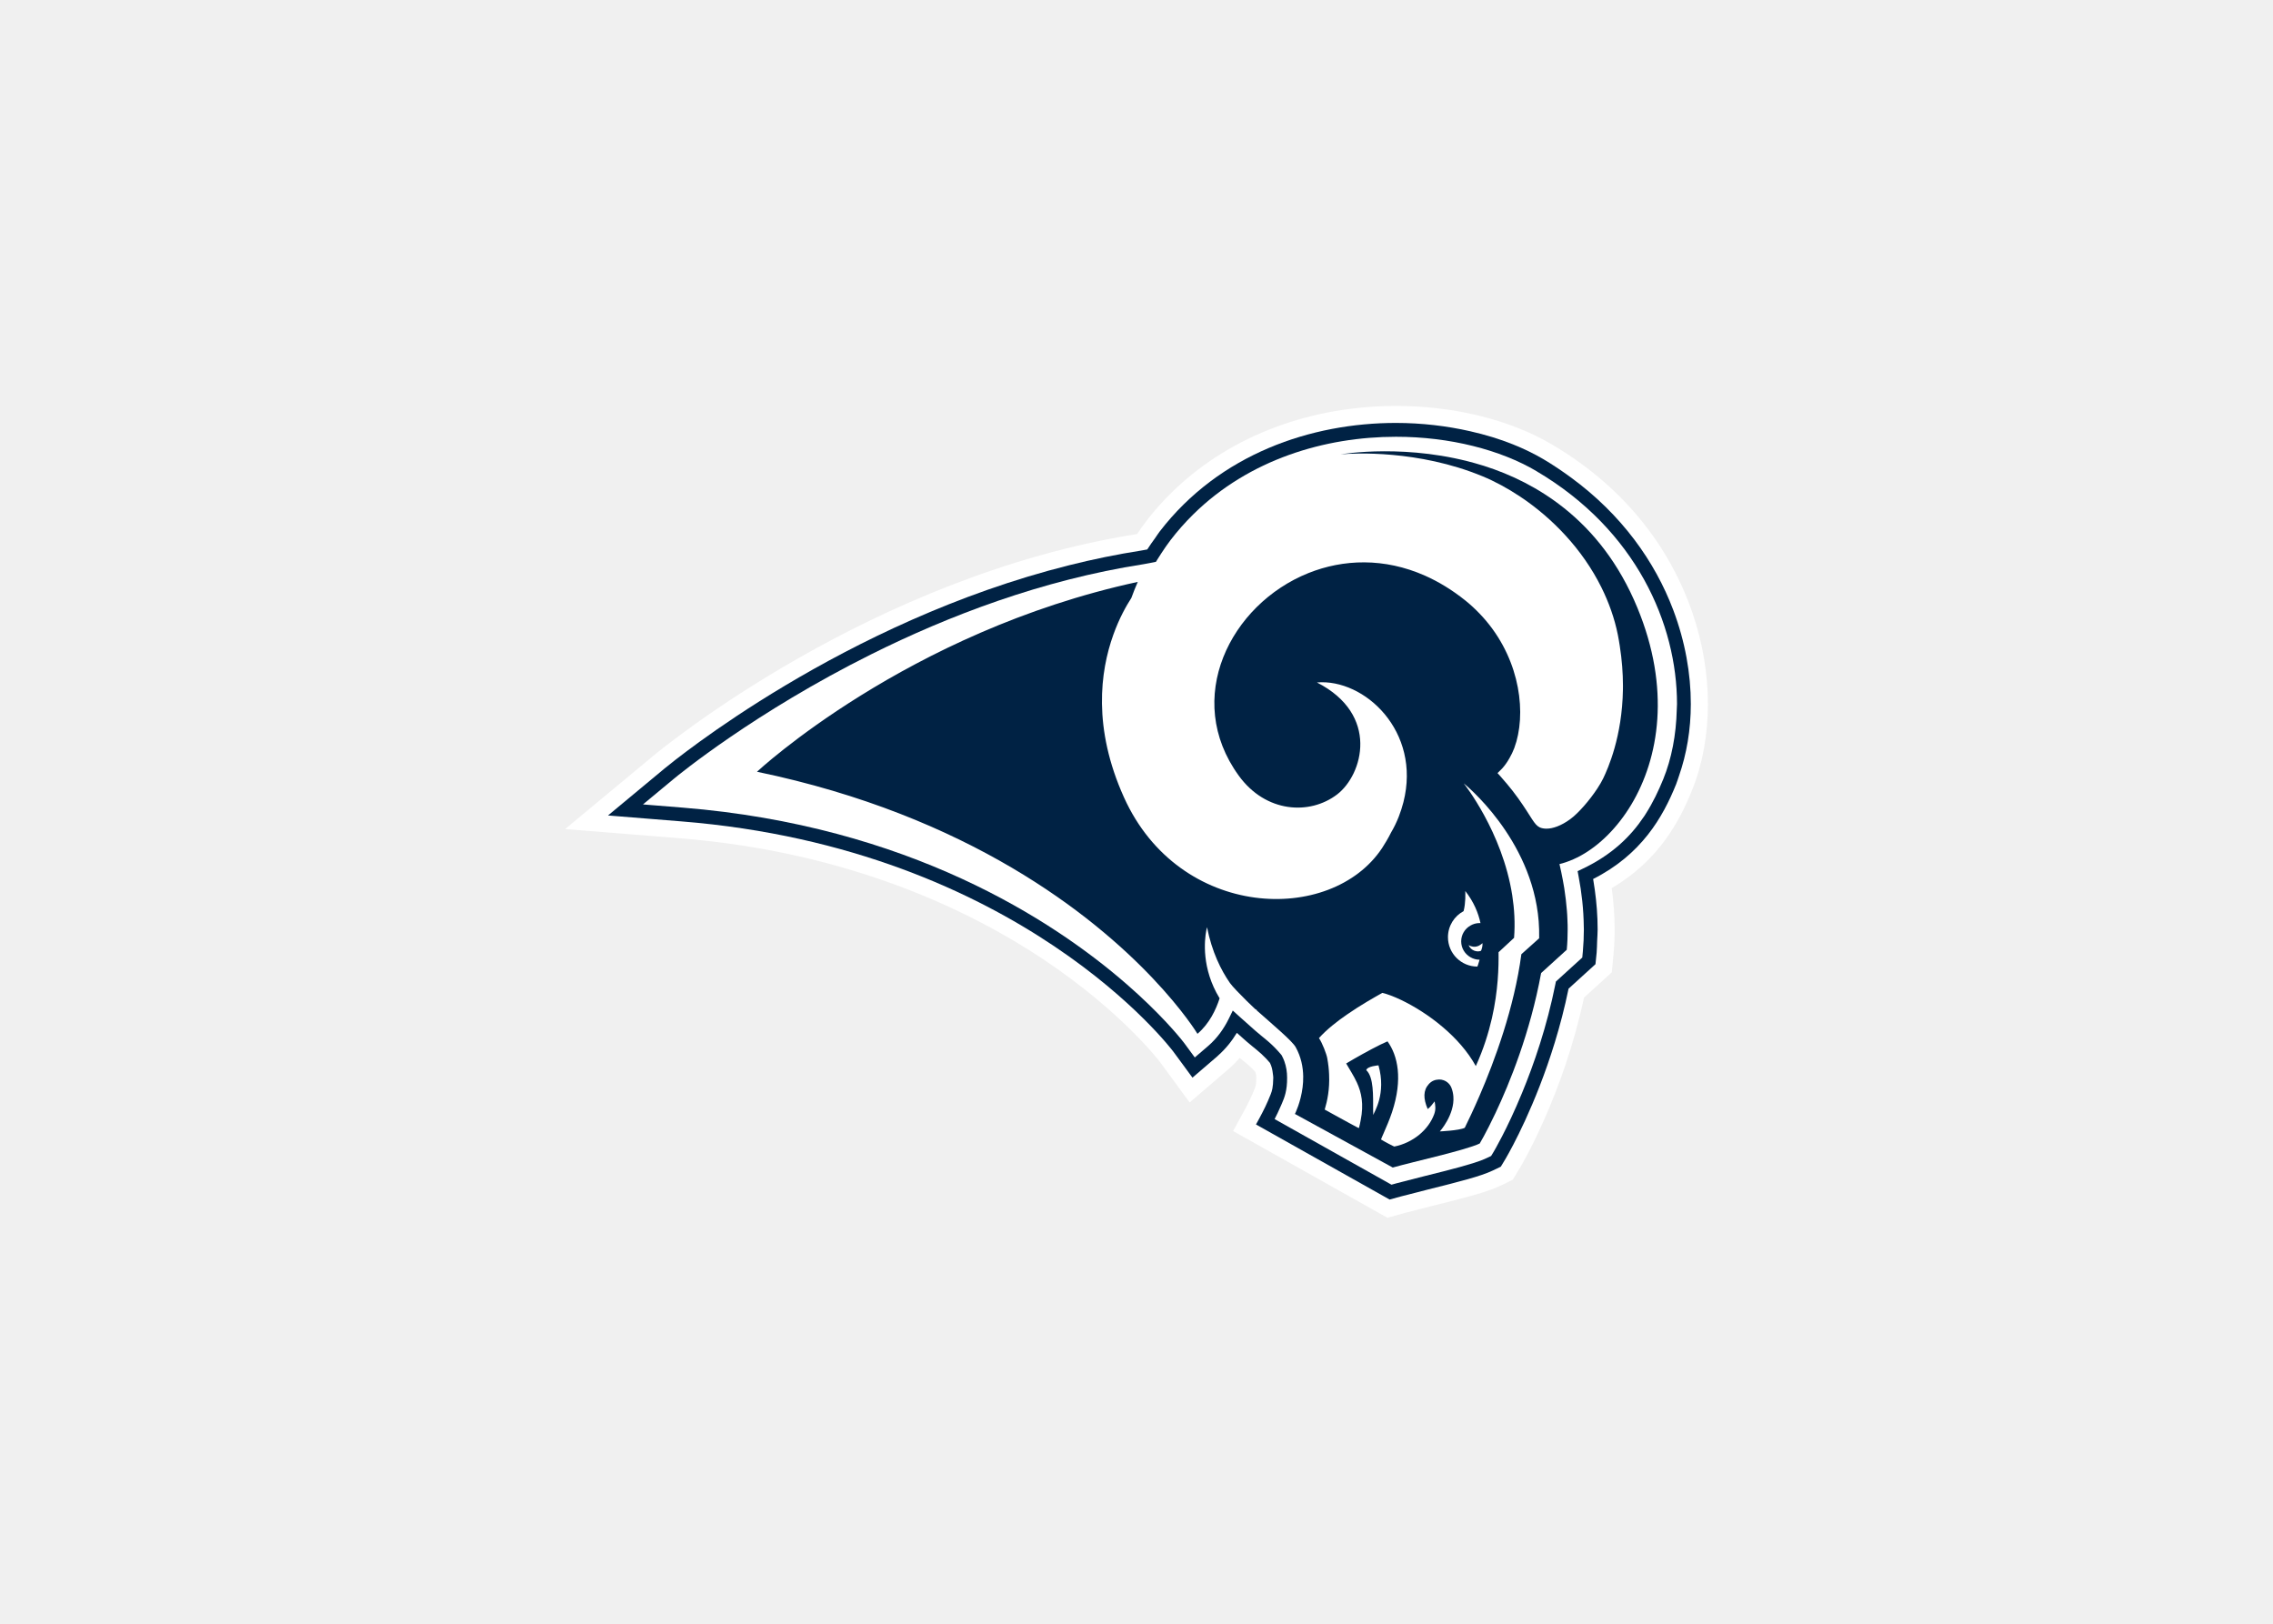
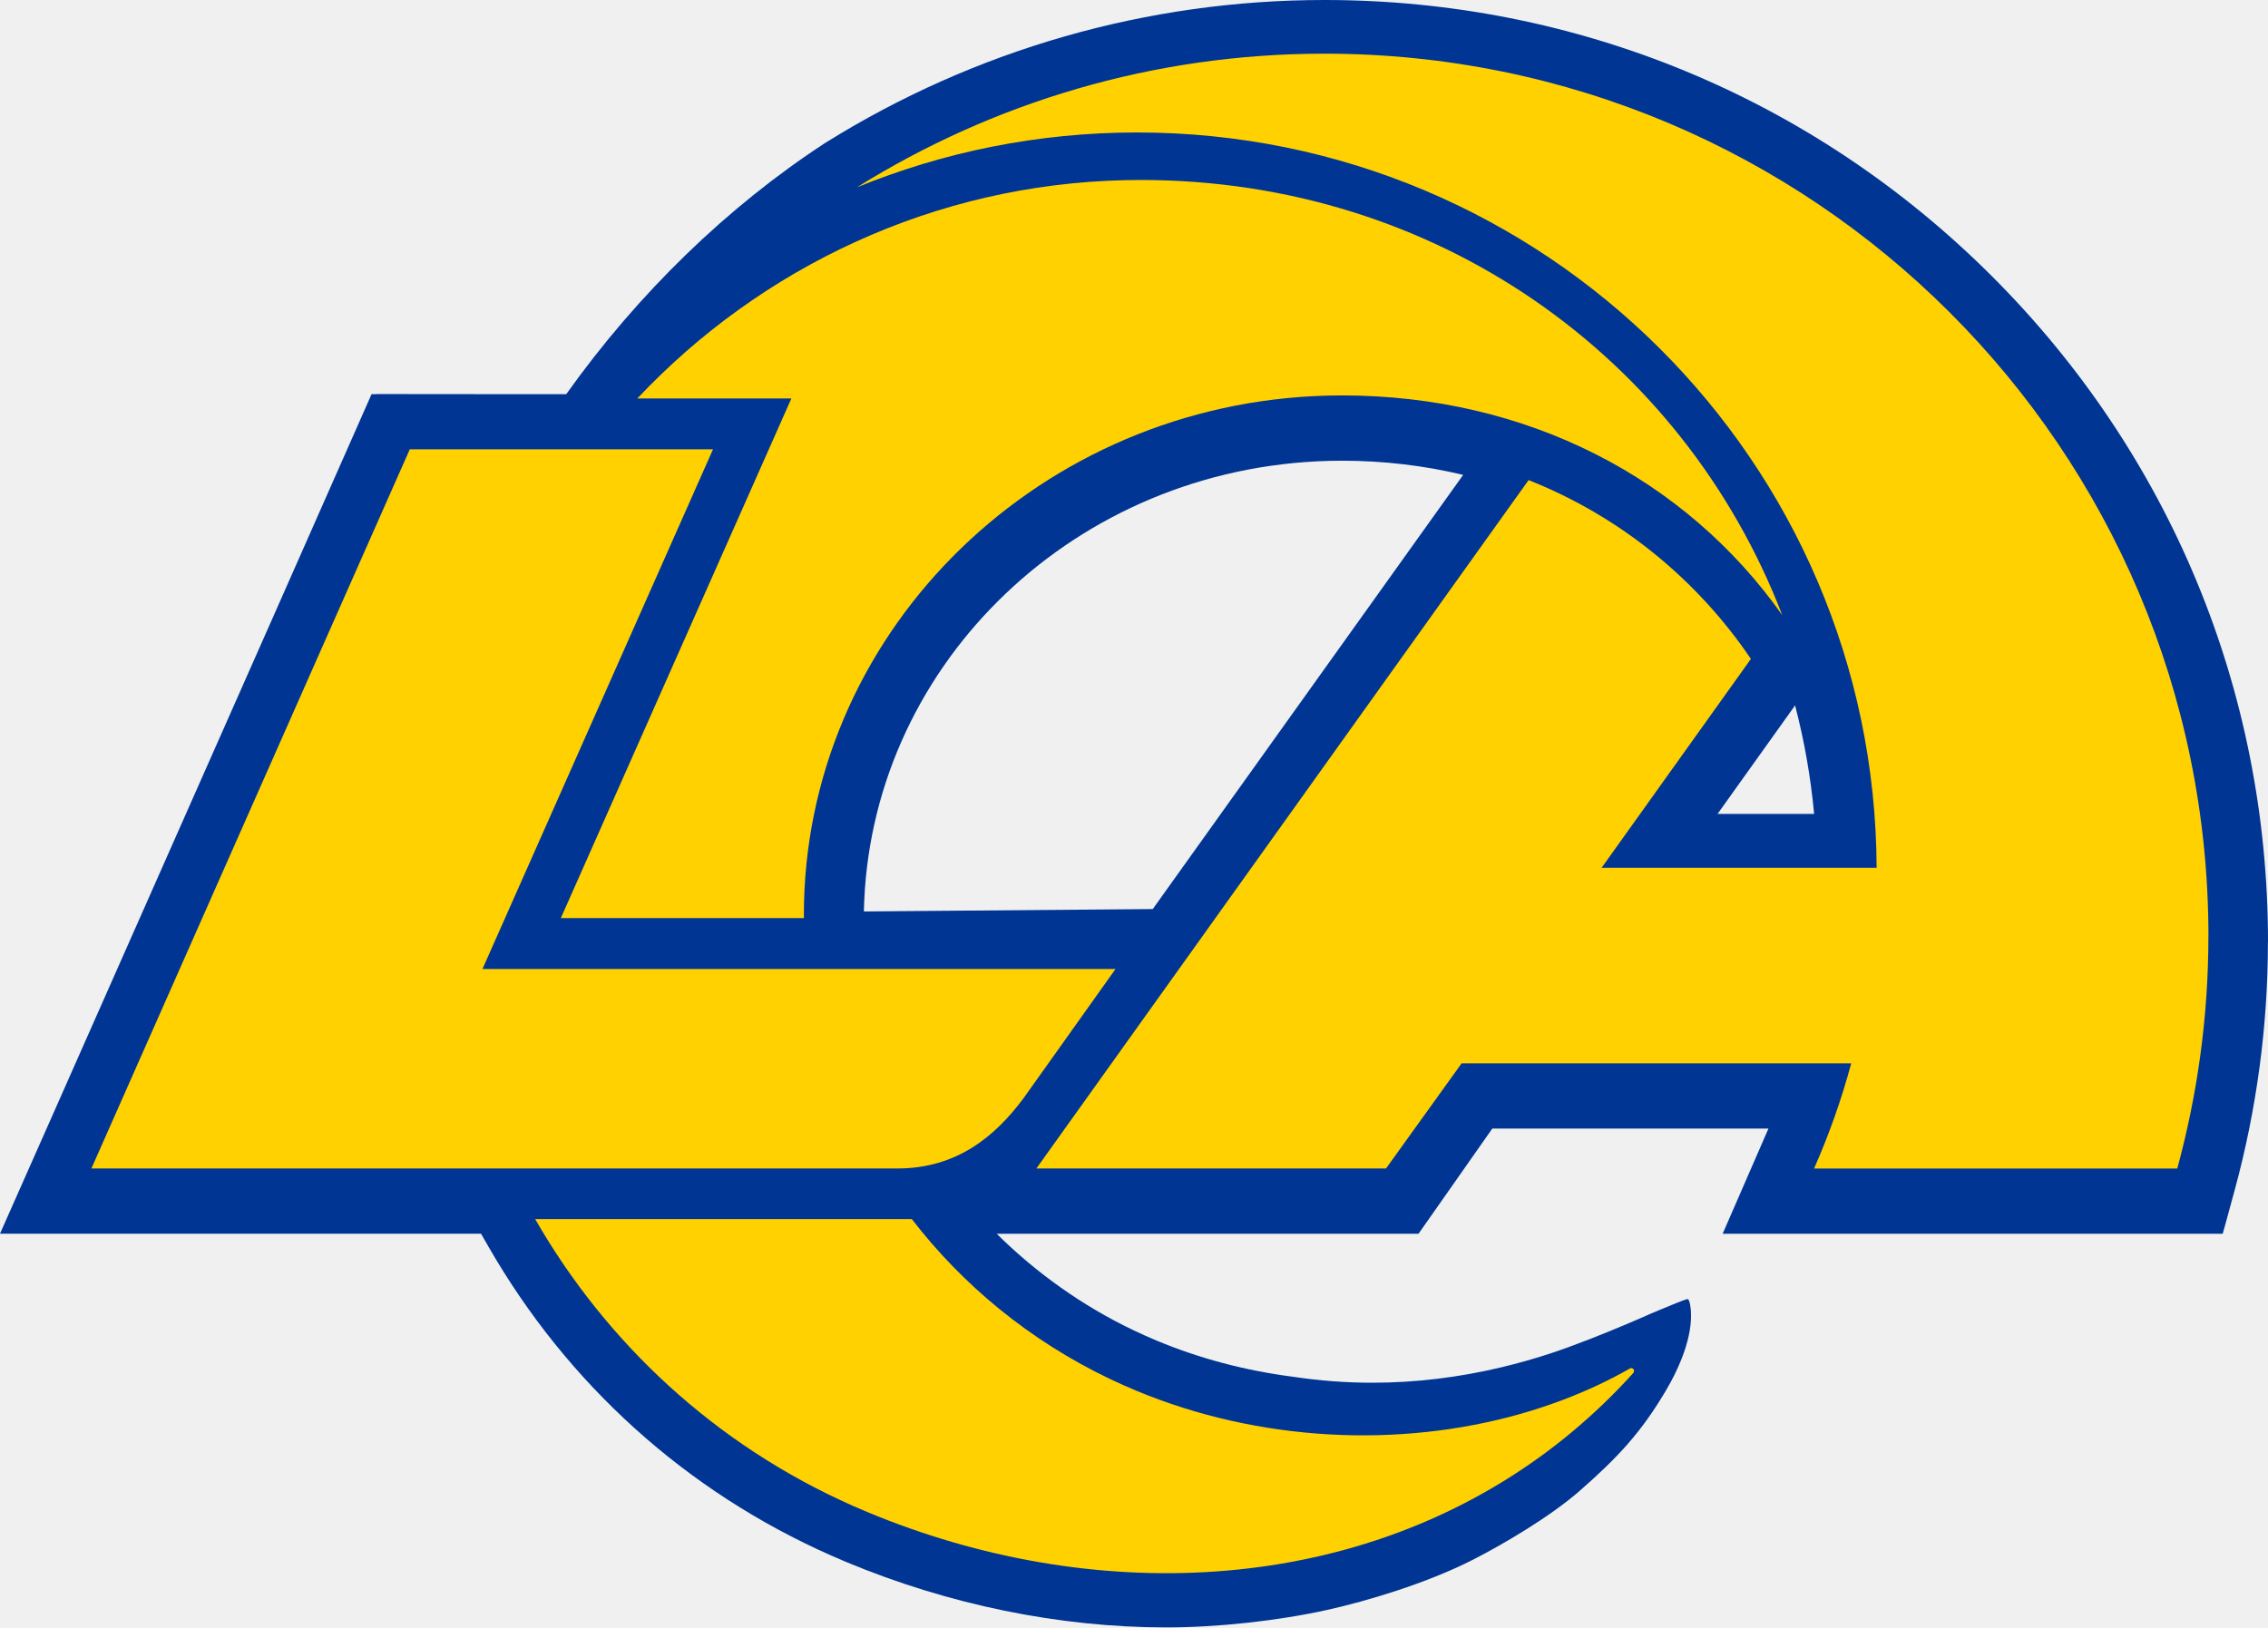
- <svg xmlns="http://www.w3.org/2000/svg" preserveAspectRatio="xMidYMid slice" clipRule="evenodd" fillRule="evenodd" viewBox="0 0 560 400">
-   <path d="m416.955 150.929c-4.098-12.014-13.467-28.967-34.535-41.393-10.532-6.217-24.305-9.534-38.471-9.538-3.695 0-7.419.224-11.11.694-20.74 2.604-38.697 12.425-50.449 27.709-.782 1.019-1.519 2.08-2.228 3.158-65.313 10.295-116.792 52.649-119.074 54.524l-21.861 18.146 28.32 2.274c42.232 3.406 72.075 18.171 89.666 29.931 19.27 12.884 28.513 25.109 28.531 25.129l3.598 4.904 3.75 5.119 9.478-8.134c1.019-.872 1.969-1.835 2.852-2.863l.778.644c1.157.932 1.995 1.626 3.071 2.821.156.419.243.87.248 1.407-.035 2.08-.143 2.074-.709 3.474l-.283.659c-.315.765-.807 1.75-1.209 2.541l-.515.989-.156.289h.006l-2.858 5.211 38.034 21.373.682-.191c.031-.002 2.995-.828 3.659-1.022.6-.143 6.649-1.7 6.676-1.708 8.175-2.039 13.382-3.359 16.725-4.937l3.13-1.522 1.8-2.98c.491-.828 10.621-17.931 15.755-41.888 1.841-1.669 6.361-5.784 6.361-5.784l.483-.443.213-2.269.213-2.193c.185-2.03.276-4.074.276-6.111 0-3.3-.25-6.713-.72-10.167 11.523-6.776 16.669-16.394 19.746-24.016 2.645-6.513 3.947-13.786 3.947-21.312 0-7.425-1.272-15.099-3.819-22.527" fill="#fff" />
-   <path d="m386.99 117.596c-2.122-1.55-4.328-3.056-6.706-4.458l.006-.002h-.006c-2.315-1.363-4.839-2.585-7.525-3.665-3.291-1.32-6.841-2.395-10.56-3.239-5.76-1.307-11.927-2.041-18.286-2.046-20.766 0-43.443 7.563-58.218 26.772-.378.489-.694 1.019-1.052 1.519-.68.95-1.374 1.887-1.991 2.878-.659.128-1.167.219-1.476.267-6.032.943-11.943 2.165-17.71 3.606-55.738 13.929-97.68 48.399-99.721 50.071l-13.949 11.586h.002l9.036.73 9.039.73c83.635 6.719 120.989 56.435 121.198 56.713l2.722 3.697 1.995 2.719 6.049-5.195.285-.269c1.933-1.722 3.439-3.643 4.595-5.574l.002-.002c.719.643 1.507 1.345 2.374 2.108 1.902 1.65 3.204 2.493 4.895 4.291.283.304.576.632.891 1.002.432.846.62 1.756.717 2.674.035.32.1.633.102.952v.004l-.006.133c-.019 1.128-.091 1.924-.211 2.563-.217 1.111-.587 1.783-1.107 3.061-.732 1.754-2.128 4.308-2.128 4.313l-.809 1.47 32.928 18.499 2.767-.763 3.332-.852 3.332-.856c7.725-1.935 12.954-3.239 15.962-4.672l1.546-.743.457-.222 1.146-1.906.202-.35c1.22-2.113 7.219-12.884 11.941-28.315 1.261-4.117 2.432-8.56 3.395-13.266l1.139-1.037c.969-.885 2.085-1.902 3.037-2.767l1.976-1.793.482-.446.287-2.839c.083-.969.081-1.909.122-2.861s.122-1.919.122-2.861c0-3.354-.263-6.643-.706-9.801-.122-.883-.254-1.758-.402-2.619 11.88-6.004 17.157-15.175 20.44-23.335.27-.669.474-1.385.717-2.074 1.874-5.367 2.909-11.36 2.909-17.708.002-7.449-1.391-15.355-4.321-23.131-4.497-11.917-12.688-23.507-25.257-32.693" fill="#024" />
-   <path d="m378.564 116.077-.002-.007c-8.865-5.241-21.375-8.484-34.641-8.473-17.492 0-36.195 5.565-49.949 19.127-1.963 1.937-3.83 4.037-5.573 6.31-.8 1.043-1.546 2.133-2.267 3.245-.322.494-.648.983-.952 1.489l-.389.635-.367.076-.37.074-.848.163c-.613.12-1.146.219-1.493.274-25.061 3.893-48.116 12.756-66.965 22.14-28.692 14.282-47.606 29.774-48.81 30.789l-7.528 6.245 9.736.785c55.69 4.484 91.263 27.715 109.325 43.41l.085.072c1.015.883 1.956 1.732 2.861 2.559 7.513 6.9 11.24 11.823 11.403 12.049l2.541 3.458 3.261-2.796c2.332-2.006 3.947-4.38 5.106-6.73l.498-1.011.496-1.017 1.683 1.522c1.122 1.028 2.404 2.158 3.943 3.511 1.969 1.733 3.765 2.832 6.267 5.8l.113.137.081.146c.241.446.444.902.611 1.357.496 1.367.685 2.756.685 4.045v.002c.033 3.171-.633 4.878-1.298 6.415l-.287.65c-.433 1.046-1.026 2.228-1.493 3.15l28.789 16.164 1.439-.396 6.712-1.72c6.724-1.661 11.61-2.937 14.301-4.002.382-.15.722-.298 1.015-.444l1.085-.511.622-1.028c.1-.167.887-1.506 2.058-3.778 1.289-2.491 3.046-6.132 4.924-10.686 2.934-7.091 6.139-16.368 8.249-26.931l.107-.546.413-.374 1.263-1.157c1.608-1.47 3.845-3.5 4.824-4.385l.143-1.524c.161-1.817.246-3.619.246-5.404l-.019-.661c-.046-4.278-.524-8.475-1.28-12.401l-.239-1.296 1.189-.561c7.273-3.454 11.899-7.999 15.155-12.879l.106-.148.33-.522c1.789-2.804 3.158-5.7 4.326-8.563 2.037-5.015 3.171-10.871 3.321-17.105.011-.472.059-.924.059-1.398v-.002c-.007-19.668-10.038-42.84-34.602-57.339" fill="#fff" />
-   <path d="m385.397 125.207c-6.267-5.011-13.097-8.319-19.766-10.436l-.081-.028-.535-.156c-18.02-5.539-34.569-2.683-34.719-2.658l.096-.006.317-.03c2.739-.217 18.627-1.141 34.537 5.434 3.056 1.261 6.186 2.958 9.26 4.998 7.897 5.252 15.356 12.943 20.033 22.375 1.815 3.669 3.235 7.586 4.061 11.736.181.904.322 1.782.461 2.658.548 3.497.787 6.782.787 9.812v.007l-.006.943c-.18 11.627-3.684 19.446-4.86 21.898-.363.757-.863 1.6-1.43 2.465-1.902 2.906-4.684 6.119-6.723 7.602-.546.398-1.08.737-1.602 1.028-1.061.594-2.061.965-2.958 1.15l-.02.007c-.446.091-.869.131-1.259.131-.3 0-.582-.026-.844-.076h-.007c-.269-.046-.52-.126-.754-.222-1.472-.683-1.974-2.45-5.36-7.199-.889-1.25-1.863-2.471-2.724-3.502-1.317-1.576-2.356-2.691-2.356-2.691.281-.256.532-.507.789-.776h.002l.061-.063.069-.067.08-.089.169-.174c.311-.332.596-.709.88-1.098.333-.448.626-.946.915-1.45.432-.759.83-1.559 1.161-2.437l.054-.169c.089-.235.157-.483.237-.726.08-.239.169-.476.237-.726 2.463-8.775.261-21.831-9.091-31.535-1.076-1.113-2.219-2.193-3.487-3.206-3.272-2.621-6.608-4.639-9.951-6.123-10.032-4.447-20.127-4.074-28.718-.633-19.273 7.736-30.933 30.933-17.164 49.897 6.663 9.197 17.512 9.788 24.248 4.626 6.317-4.841 10.551-19.647-4.984-27.578 11.703-.991 25.742 12.025 21.311 29.487-.296 1.163-.674 2.345-1.139 3.548-.548 1.398-1.187 2.719-1.909 3.935-.348.7-.735 1.402-1.145 2.104-.341.582-.694 1.161-1.078 1.743-12.562 18.909-49.925 17.718-63.574-12.503-7.737-17.134-5.856-31.041-2.637-40.039 1.463-4.091 3.204-7.167 4.443-9.075.482-1.339 1.02-2.667 1.589-3.972-56.918 12.304-93.765 46.725-93.811 46.768 52.266 10.852 82.67 35.265 97.396 50.768 7.697 8.104 11.11 13.766 11.123 13.792 2.954-2.533 4.552-5.943 5.456-8.747-4.489-7.345-3.73-14.319-3.289-16.675.102-.544.187-.843.187-.843 1.207 6.089 3.434 10.564 5.654 13.756.589.835 2.524 2.826 4.104 4.385.948.939 1.769 1.72 2.091 2.008l.404.243.013.119c3.993 3.545 8.736 7.521 9.575 9.038 1.337 2.406 1.826 4.915 1.856 7.228.013.928-.043 1.82-.15 2.663-.474 3.787-1.883 6.552-1.891 6.565l24.105 13.201c5.374-1.517 17.957-4.263 21.427-5.926 0 0 .378-.628 1.017-1.809.689-1.27 1.695-3.211 2.856-5.669 3.513-7.425 8.541-19.792 11.251-34.502l.002-.002 6.315-5.743c.081-.843.135-1.685.17-2.528v-.02l.02-.841c.026-.53.031-1.07.031-1.606v-.03l-.007-1.052c-.011-.461-.03-.922-.052-1.383-.019-.391-.028-.794-.054-1.176-.015-.348-.054-.691-.076-1.032-.143-1.82-.357-3.613-.628-5.35l-.03-.207c-.106-.663-.224-1.322-.348-1.972-.254-1.332-.519-2.641-.822-3.906v-.004c.519-.126 1.035-.269 1.557-.45 1.257-.424 2.517-.98 3.774-1.678 4.521-2.508 8.919-6.795 12.338-12.479 6.887-11.462 9.769-28.631 1.511-48.57-4.526-10.938-10.893-18.803-17.992-24.481" fill="#024" />
-   <path d="m360.632 192.987v.009c.015.018 9.514 11.903 11.945 27.587.519 3.34.726 6.841.445 10.447l-2.519 2.339-1.304 1.209c.044 3.623-.074 9.388-1.63 16.231-.845 3.675-2.075 7.647-3.972 11.812-2.03-3.675-4.948-6.891-8.09-9.559-3.468-2.964-7.217-5.246-10.315-6.731-1.823-.865-3.423-1.46-4.624-1.746-1.971 1.119-5.306 2.979-8.64 5.291-2.534 1.734-5.054 3.72-6.98 5.854.385.534.86 1.526 1.26 2.519.385.978.711 1.941.785 2.416.267 1.452.415 2.801.459 4.061.163 3.601-.43 6.417-1.082 8.61.015 0 3.349 1.867 5.824 3.201 1.482.815 2.653 1.438 2.608 1.349.193-.682.311-1.289.43-1.912.8-3.987.193-6.847-.919-9.262-.771-1.689-1.764-3.171-2.653-4.728.504-.311 1.171-.697 1.912-1.126 2.623-1.512 6.313-3.512 8.27-4.327 2.519 3.498 3.824 9.248 1.111 17.458-.608 1.838-1.438 3.72-2.104 5.261-.222.519-.445.993-.608 1.438l.104.074c.504.341 3.216 1.778 3.186 1.675h.015c2.238-.445 4.357-1.467 6.121-2.905 1.63-1.349 2.934-3.053 3.675-5.054.459-1.245.267-2.193.104-3.157-.207.267-.474.622-.756.963s-.608.682-.948.919c-1.111-2.579-1.126-4.609.282-6.15.726-.8 1.526-1.082 2.505-1.126.4-.015.756.059 1.111.178.904.311 1.601 1.008 1.927 1.808.296.741.445 1.467.504 2.193.341 4.505-3.334 8.61-3.334 8.61s4.771-.207 6.134-.889c.815-1.645 2.134-4.402 3.646-7.899 3.69-8.536 8.551-21.637 10.3-34.857l4.387-3.933c.03-1.432-.015-2.835-.119-4.206-1.645-20.548-18.451-33.944-18.451-33.944zm.37 26.506v.003c0 .001.044.824 0 1.935-.044.904-.148 1.996-.415 3.022-2.281 1.215-3.852 3.629-3.852 6.414 0 4.001 3.244 7.243 7.245 7.243 0 0 .267-.622.548-1.689h-.015c-.83 0-1.601-.242-2.267-.631-1.349-.784-2.253-2.22-2.253-3.887 0-1.666.904-3.097 2.253-3.881.667-.391 1.438-.631 2.267-.631l.015.003.222.016c-.267-1.251-.682-2.562-1.289-3.895-.608-1.328-1.408-2.678-2.46-4.021zm4.239 12.843-.104.095c-.133.12-.4.339-.756.522-.37.178-.845.317-1.393.265-.356-.033-.756-.151-1.171-.399.593 1.438 2.149 1.78 3.053 1.409l.148-.35c.296-.83.222-1.543.222-1.543zm-55.559 16.517.015.119zm29.936 13.59s-2.801.207-3.008 1.186c1.867 1.689 1.675 6.432 1.689 9.737 0 .474.015.904.03 1.304.178-.667 3.275-5.187 1.289-12.226z" fill="#fff" />
+ <svg xmlns="http://www.w3.org/2000/svg" width="372" height="267" viewBox="0 0 372 267" fill="none" version="1.1" id="svg5">
+   <defs id="defs5" />
+   <path d="M 372,154.553 C 372,113.264 355.907,74.457 326.676,45.272 297.444,16.079 258.584,0 217.248,0 188.255,0 159.953,8.099 135.371,23.435 119.308,33.911 104.629,48.154 92.874,64.672 h -5.514 c -8.898,0 -25.459,-0.023 -25.459,-0.023 -0.082,0 -0.156,0.007 -0.238,0.023 H 60.941 L 45.496,99.63 8.34,183.583 0,202.403 h 78.894 l 1.168,2.029 c 13.02,22.699 32.483,40.256 56.291,50.785 0.804,0.349 1.615,0.699 2.433,1.047 16.844,7.029 35.005,10.736 52.511,10.736 8.407,0 18.288,-1.077 26.412,-2.875 6.54,-1.449 16.205,-4.347 23.696,-8.136 5.096,-2.579 12.901,-7.193 17.685,-11.383 6.368,-5.58 10.096,-9.636 14.083,-16.346 4.643,-7.809 4.174,-12.408 4.182,-12.884 0.007,-0.475 -0.193,-2.311 -0.573,-2.244 -0.959,0.163 -9.054,3.73 -5.862,2.318 3.192,-1.419 -8.712,4.028 -16.844,6.673 -2.552,0.832 -5.148,1.56 -7.715,2.177 -7.091,1.701 -14.248,2.555 -21.271,2.555 -4.322,0 -8.668,-0.326 -12.961,-0.973 -7.841,-1.003 -15.371,-3.002 -22.379,-5.921 -1.302,-0.543 -2.589,-1.122 -3.847,-1.724 -8.243,-3.93 -15.929,-9.369 -22.416,-15.818 h 69.177 l 12.105,-17.26 h 45.294 l -7.514,17.26 h 82.019 l 0.253,-0.914 c 0.015,-0.044 0.037,-0.089 0.044,-0.134 l 0.767,-2.801 0.915,-3.358 c 3.608,-13.278 5.439,-26.957 5.439,-40.651 z m -182.92,-5.409 -47.386,0.393 c 0.811,-39.468 33.16,-71.775 74.288,-73.848 1.384,-0.066 2.783,-0.103 4.144,-0.103 6.741,0 13.407,0.78 19.865,2.325 l -50.911,71.225 z m 92.635,-15.611 12.715,-17.802 c 1.518,5.803 2.567,11.777 3.125,17.802 z" fill="#003594" id="path1" style="stroke-width:1" />
+   <path d="M 292.325,100.915 C 276.419,78.409 250.379,64.872 220.105,64.872 c -1.562,0 -3.103,0.044 -4.643,0.119 -46.515,2.34 -83.611,39.632 -83.611,85.141 0,0.163 0.015,0.334 0.015,0.497 H 91.988 L 129.805,65.369 h -25.266 c 20.2,-21.45 48.599,-35.144 80.092,-35.813 0.826,-0.015 1.652,-0.029 2.471,-0.029 48.323,0 88.848,28.895 105.223,71.388 z" fill="#ffd100" id="path2" style="stroke-width:1" />
+   <path d="m 182.972,158.974 -15.081,21.191 c -4.754,6.397 -11.07,11.538 -20.683,11.538 H 14.992 L 67.213,73.714 H 116.95 L 79.132,158.982 H 182.964 Z" fill="#ffd100" id="path3" style="stroke-width:1" />
+   <path d="m 362.224,153.625 c 0,13.18 -1.8,25.946 -5.104,38.086 h -59.572 c 2.447,-5.551 4.493,-11.316 6.093,-17.26 h -63.902 l -12.403,17.253 H 169.989 L 250.721,78.767 c 14.924,5.914 27.602,16.235 36.463,29.341 l -24.485,34.261 h 45.108 C 307.532,75.705 253.332,21.733 186.506,21.733 c -16.272,0 -31.791,3.21 -45.965,9.006 22.253,-13.88 48.516,-21.934 76.684,-21.934 80.084,0 145.006,64.835 145.006,144.812 z" fill="#ffd100" id="path4" style="stroke-width:1" />
+   <path d="m 267.892,225.257 c -3.206,3.559 -6.606,6.813 -10.17,9.771 -1.704,1.419 -3.445,2.764 -5.215,4.042 -31.322,22.617 -73.351,24.385 -110.291,8.983 -0.751,-0.32 -1.518,-0.647 -2.269,-0.974 -22.744,-10.06 -40.571,-26.867 -52.169,-47.07 h 61.781 c 8.341,10.833 19.337,19.943 32.513,26.235 1.392,0.661 2.805,1.3 4.241,1.895 20.245,8.441 43.234,9.466 63.114,3.819 2.321,-0.661 4.598,-1.412 6.822,-2.251 3.869,-1.456 7.582,-3.188 11.094,-5.187 0.468,-0.267 0.907,0.334 0.55,0.728 z" fill="#ffd100" id="path5" style="stroke-width:1" />
</svg>
